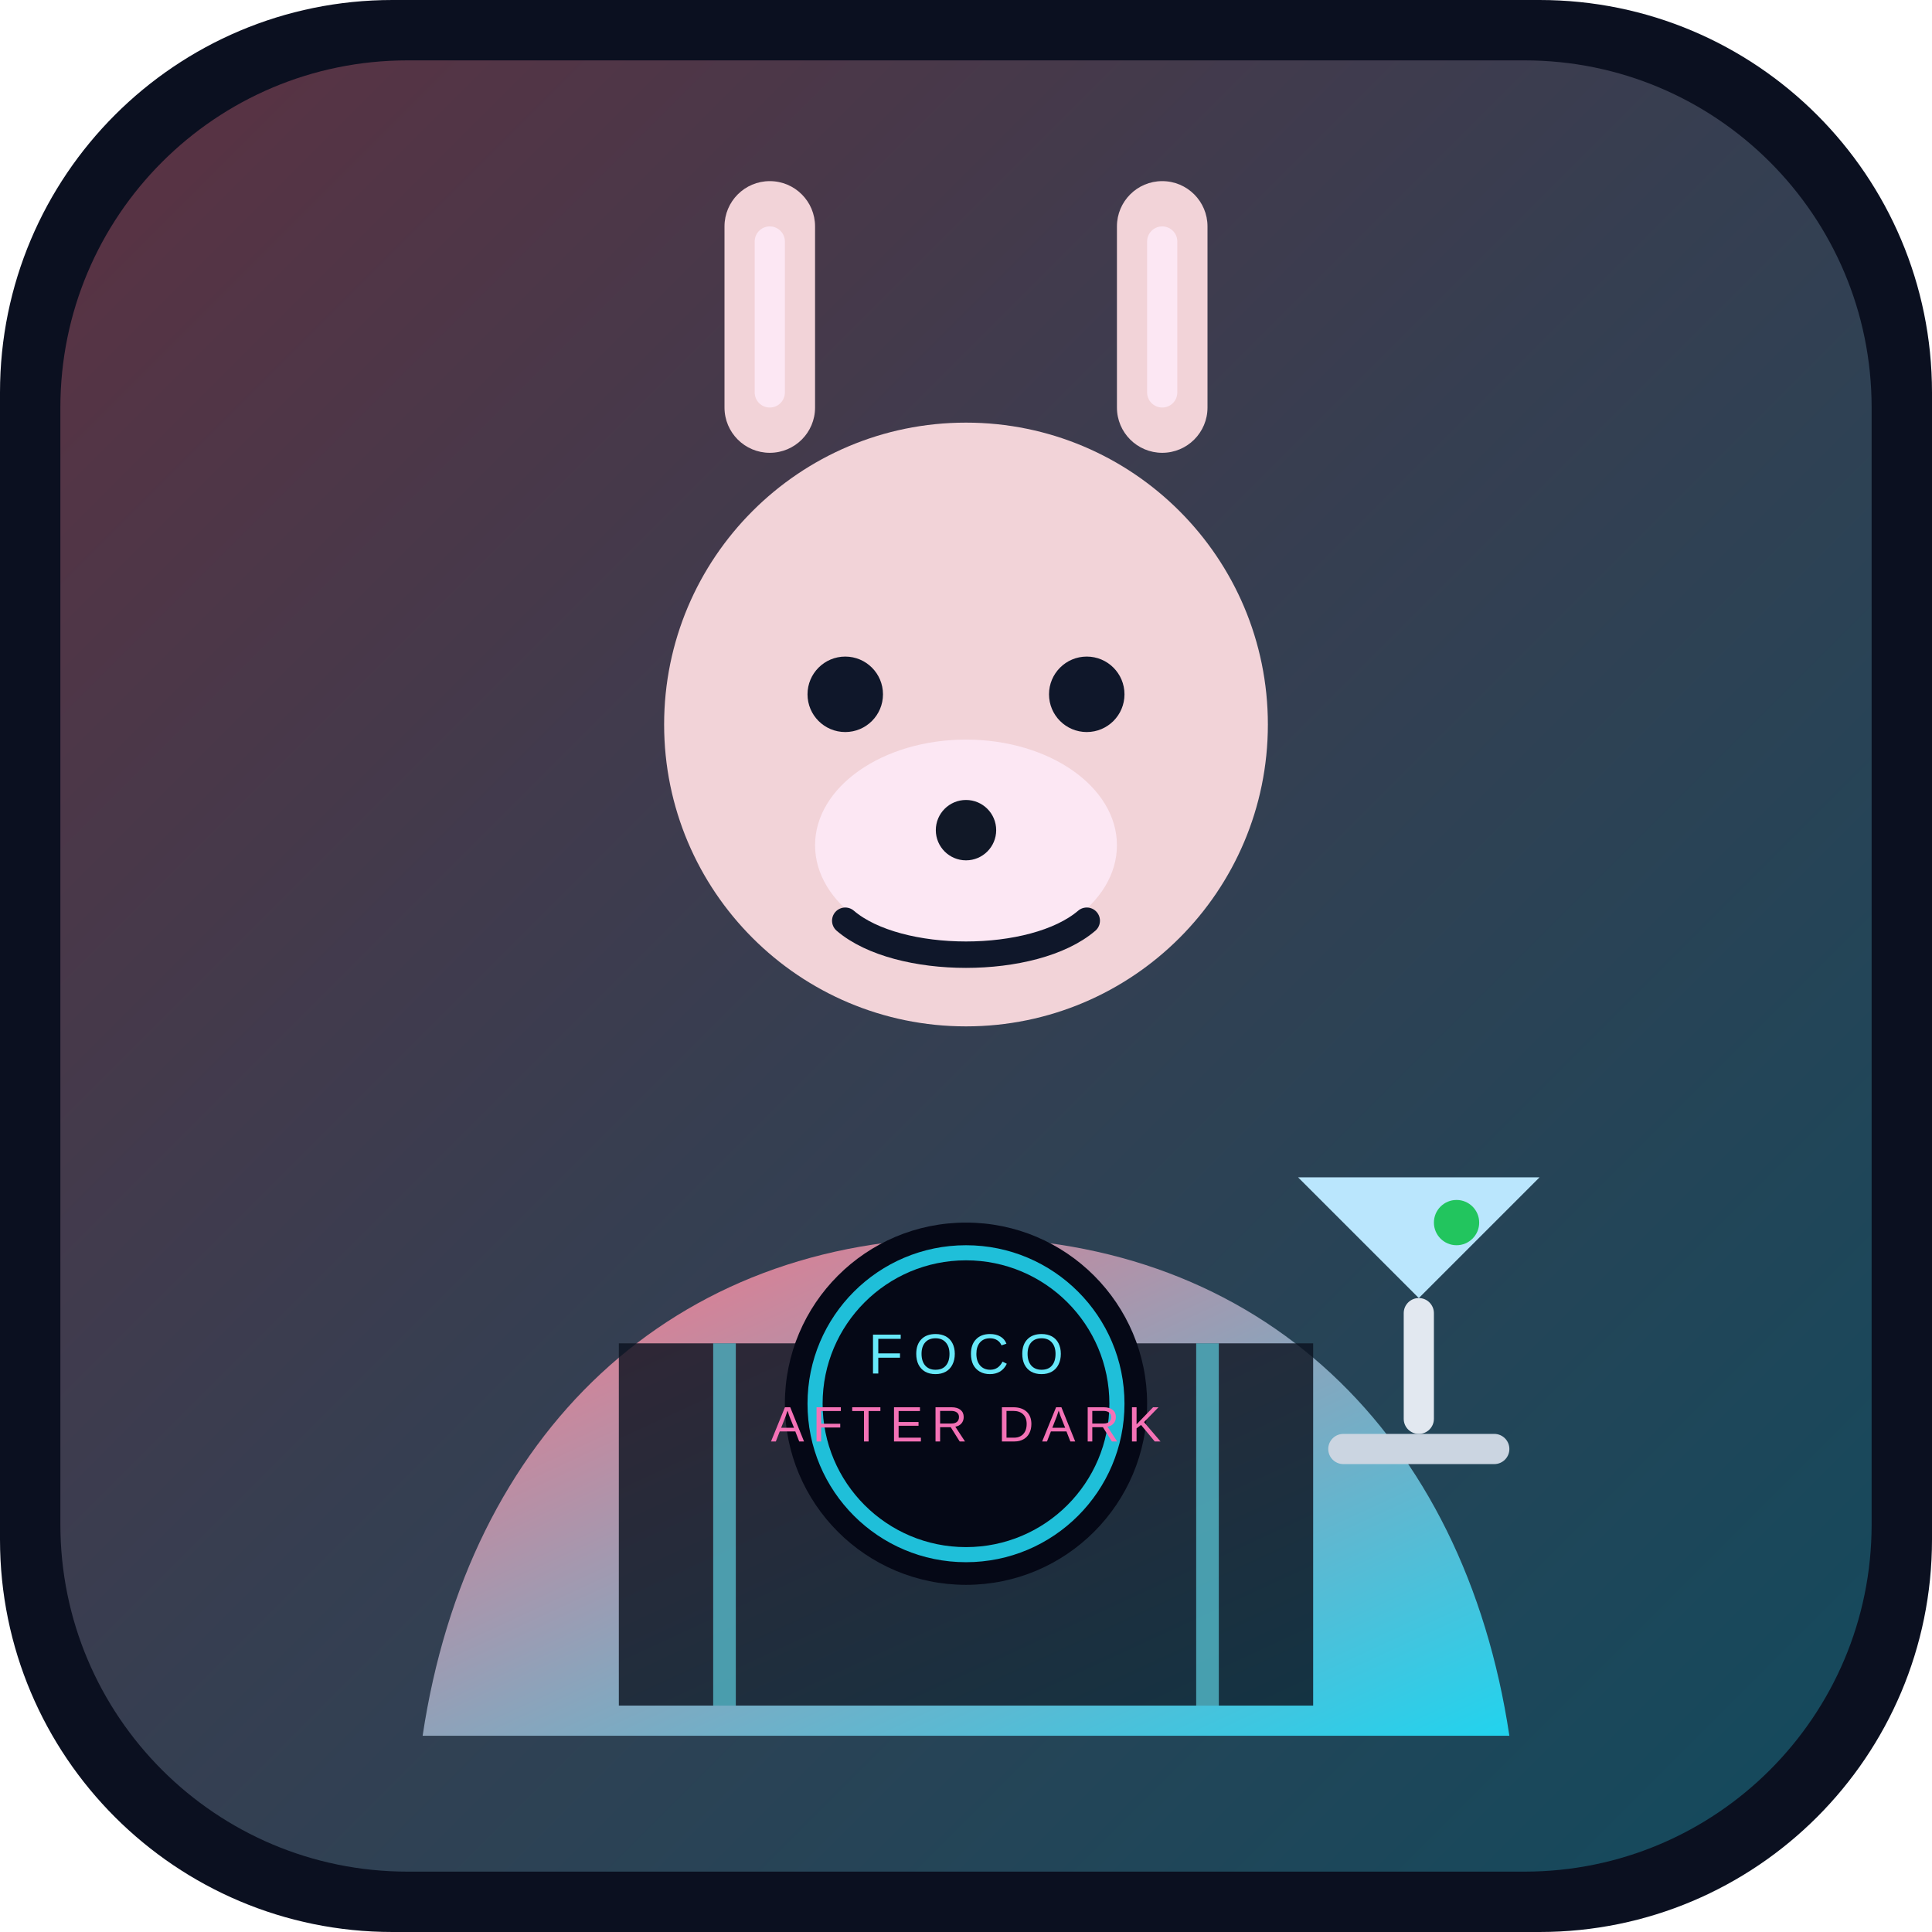
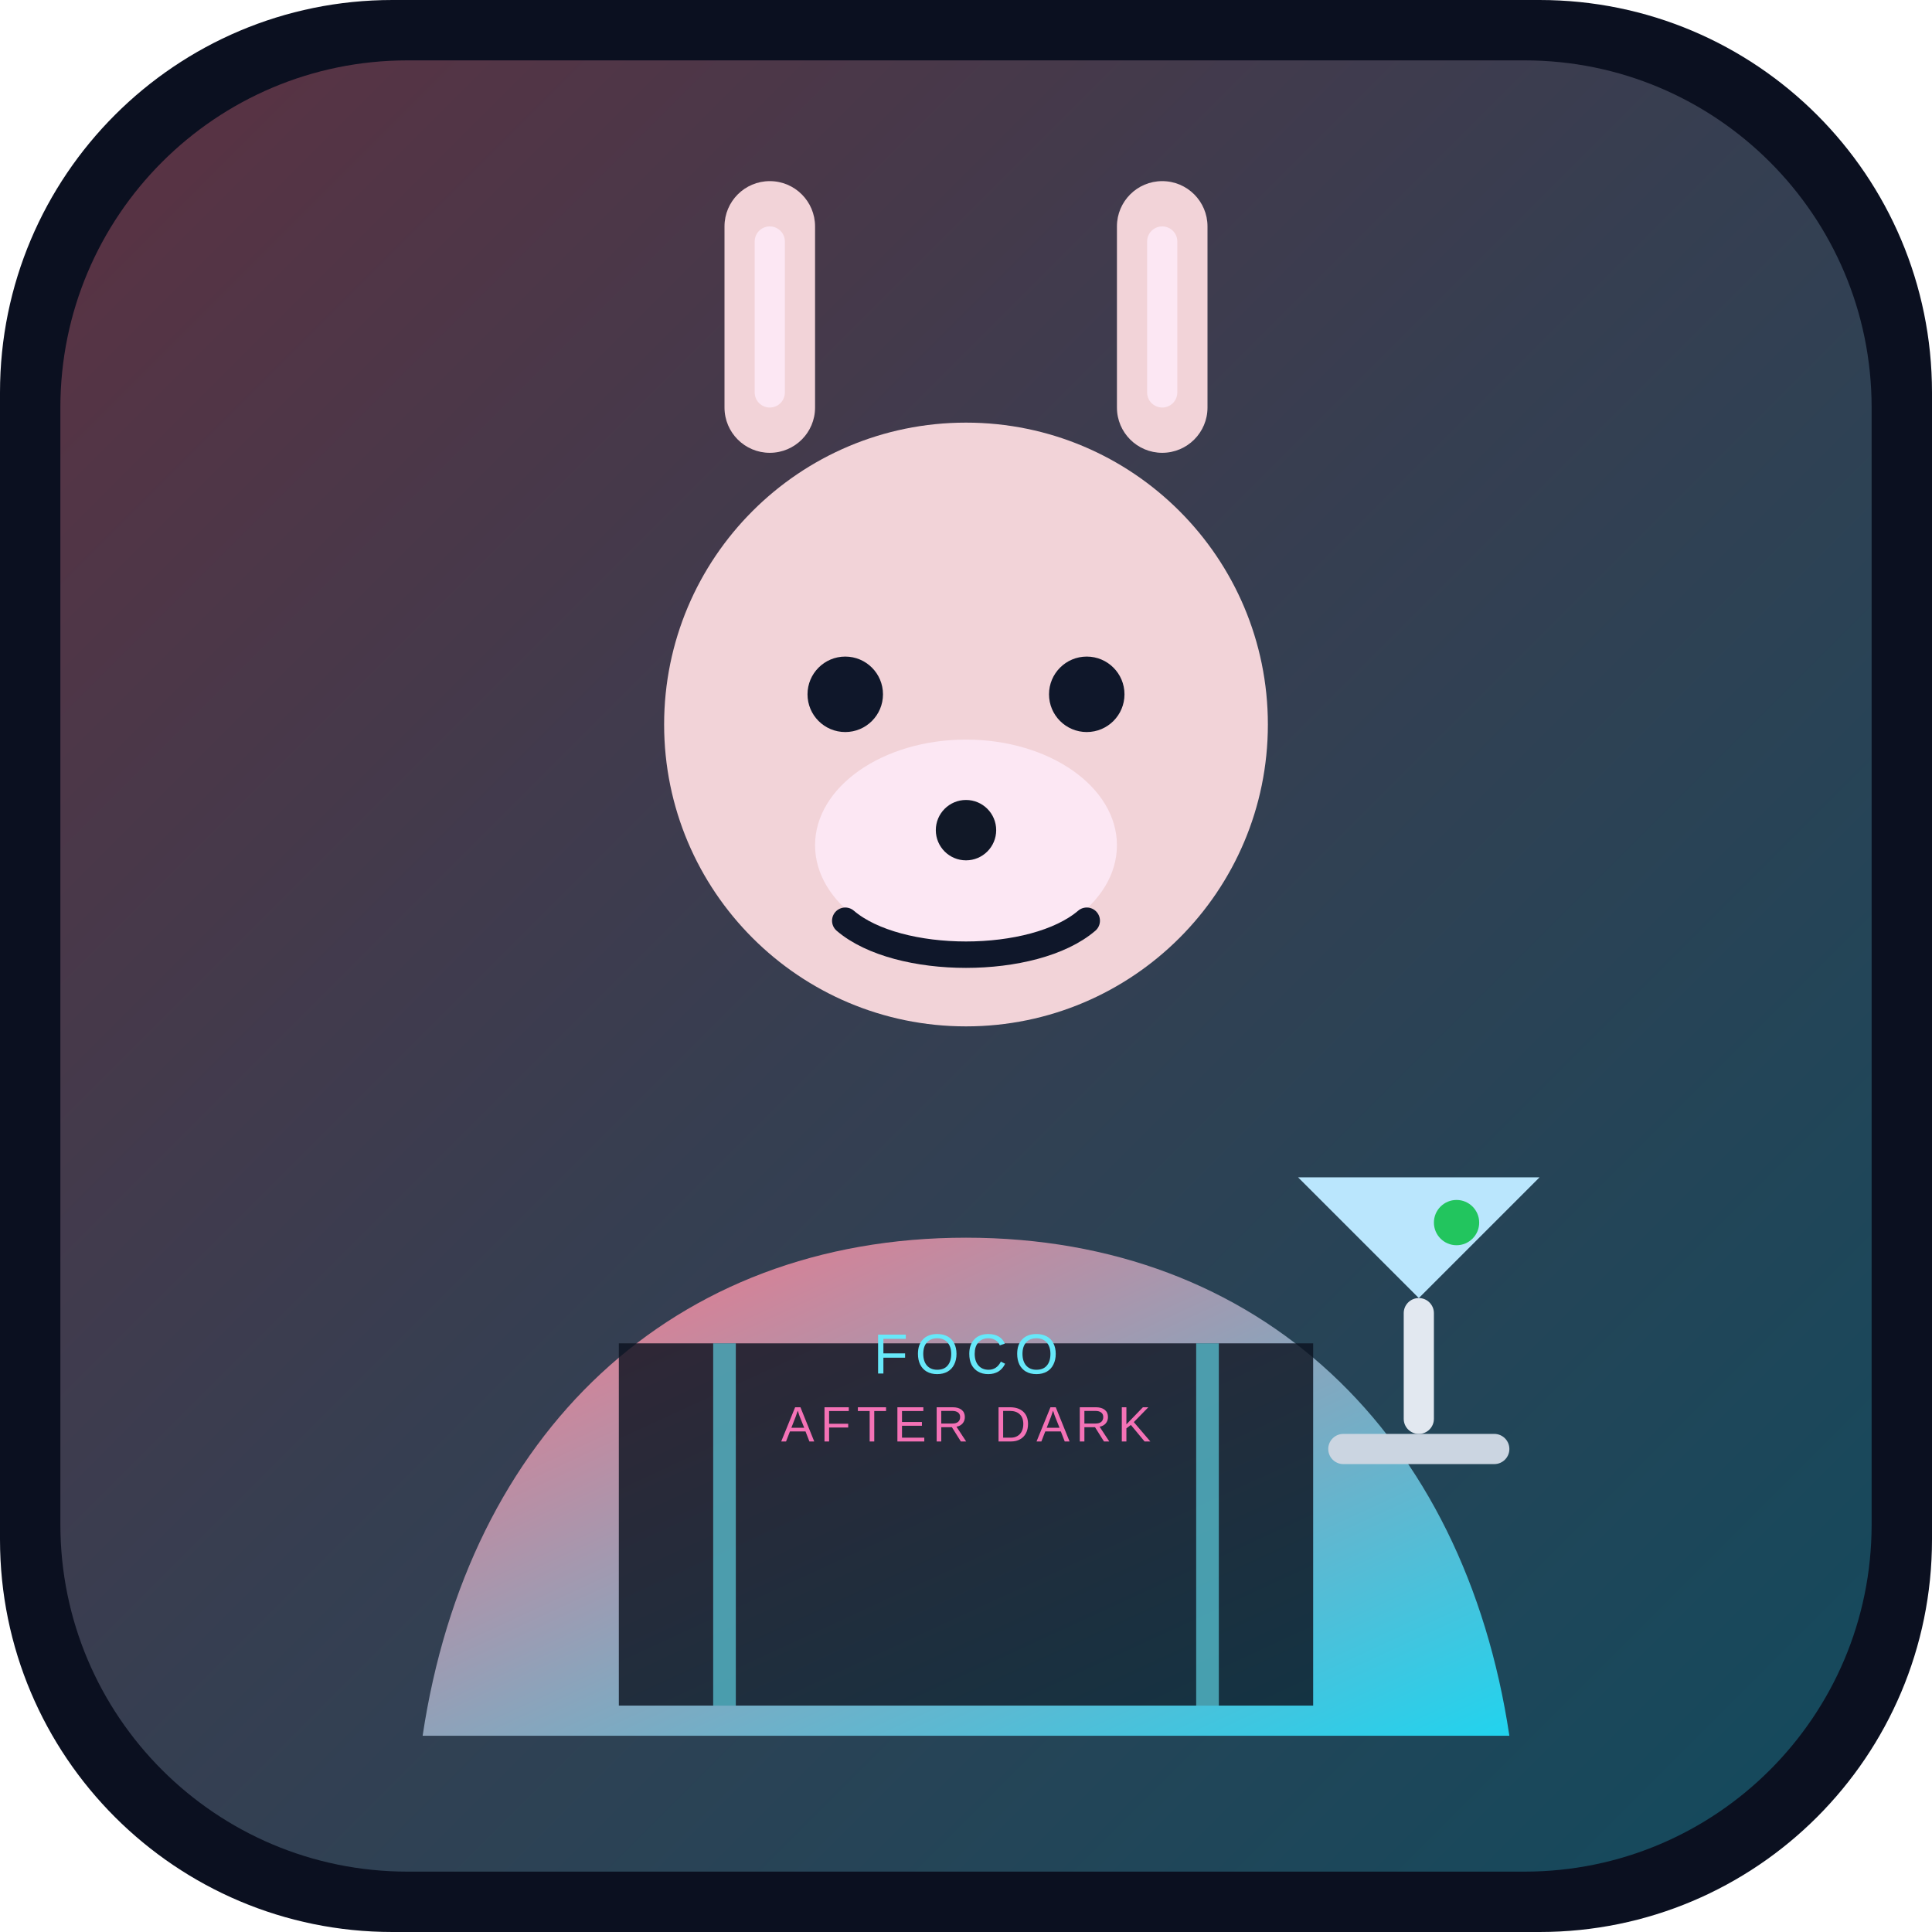
<svg xmlns="http://www.w3.org/2000/svg" viewBox="0 0 256 256" role="img" aria-label="Boozy Bunny">
  <defs>
    <linearGradient id="bg" x1="0" y1="0" x2="1" y2="1">
      <stop offset="0%" stop-color="#fb7185" stop-opacity="0.34" />
      <stop offset="100%" stop-color="#22d3ee" stop-opacity="0.30" />
    </linearGradient>
    <linearGradient id="shirt" x1="0" y1="0" x2="1" y2="1">
      <stop offset="0%" stop-color="#fb7185" />
      <stop offset="100%" stop-color="#22d3ee" />
    </linearGradient>
  </defs>
  <rect width="256" height="256" rx="52" fill="#0b1020" />
  <rect x="8" y="8" width="240" height="240" rx="46" fill="url(#bg)" />
  <rect x="96" y="24" width="12" height="36" rx="6" fill="#f2d3d8" />
  <rect x="148" y="24" width="12" height="36" rx="6" fill="#f2d3d8" />
  <rect x="100" y="30" width="4" height="24" rx="2" fill="#fce7f3" />
  <rect x="152" y="30" width="4" height="24" rx="2" fill="#fce7f3" />
  <circle cx="128" cy="96" r="40" fill="#f2d3d8" />
  <ellipse cx="128" cy="112" rx="20" ry="14" fill="#fce7f3" />
  <circle cx="112" cy="92" r="5" fill="#0f172a" />
  <circle cx="144" cy="92" r="5" fill="#0f172a" />
  <circle cx="128" cy="110" r="4" fill="#111827" />
  <path d="M112 122c7 6 25 6 32 0" fill="none" stroke="#0f172a" stroke-width="3.5" stroke-linecap="round" />
  <path d="M56 230c6-40 33-66 72-66s66 26 72 66" fill="url(#shirt)" />
  <path d="M82 178h92v48H82z" fill="#0b1220" opacity="0.82" />
  <path d="M96 178v48M160 178v48" stroke="#67e8f9" stroke-width="3" opacity="0.6" />
-   <circle cx="128" cy="186" r="24" fill="#050816" />
-   <circle cx="128" cy="186" r="20" fill="none" stroke="#22d3ee" stroke-width="2" opacity="0.9" />
-   <text x="128" y="182" text-anchor="middle" font-family="Arial, sans-serif" font-size="7.5" fill="#67e8f9" letter-spacing="1.4">FOCO</text>
-   <text x="128" y="191" text-anchor="middle" font-family="Arial, sans-serif" font-size="6.6" fill="#f472b6" letter-spacing="1.1">AFTER DARK</text>
+   <text x="128" y="182" text-anchor="middle" font-family="Arial, sans-serif" font-size="7.5" fill="#67e8f9" letter-spacing="0.95">FOCO</text>
+   <text x="128" y="191" text-anchor="middle" font-family="Arial, sans-serif" font-size="6.6" fill="#f472b6" letter-spacing="0.8">AFTER DARK</text>
  <path d="M172 156h32l-16 16z" fill="#bae6fd" />
  <rect x="186" y="172" width="4" height="18" rx="2" fill="#e2e8f0" />
  <rect x="176" y="190" width="24" height="4" rx="2" fill="#cbd5e1" />
  <circle cx="193" cy="162" r="3" fill="#22c55e" />
</svg>
